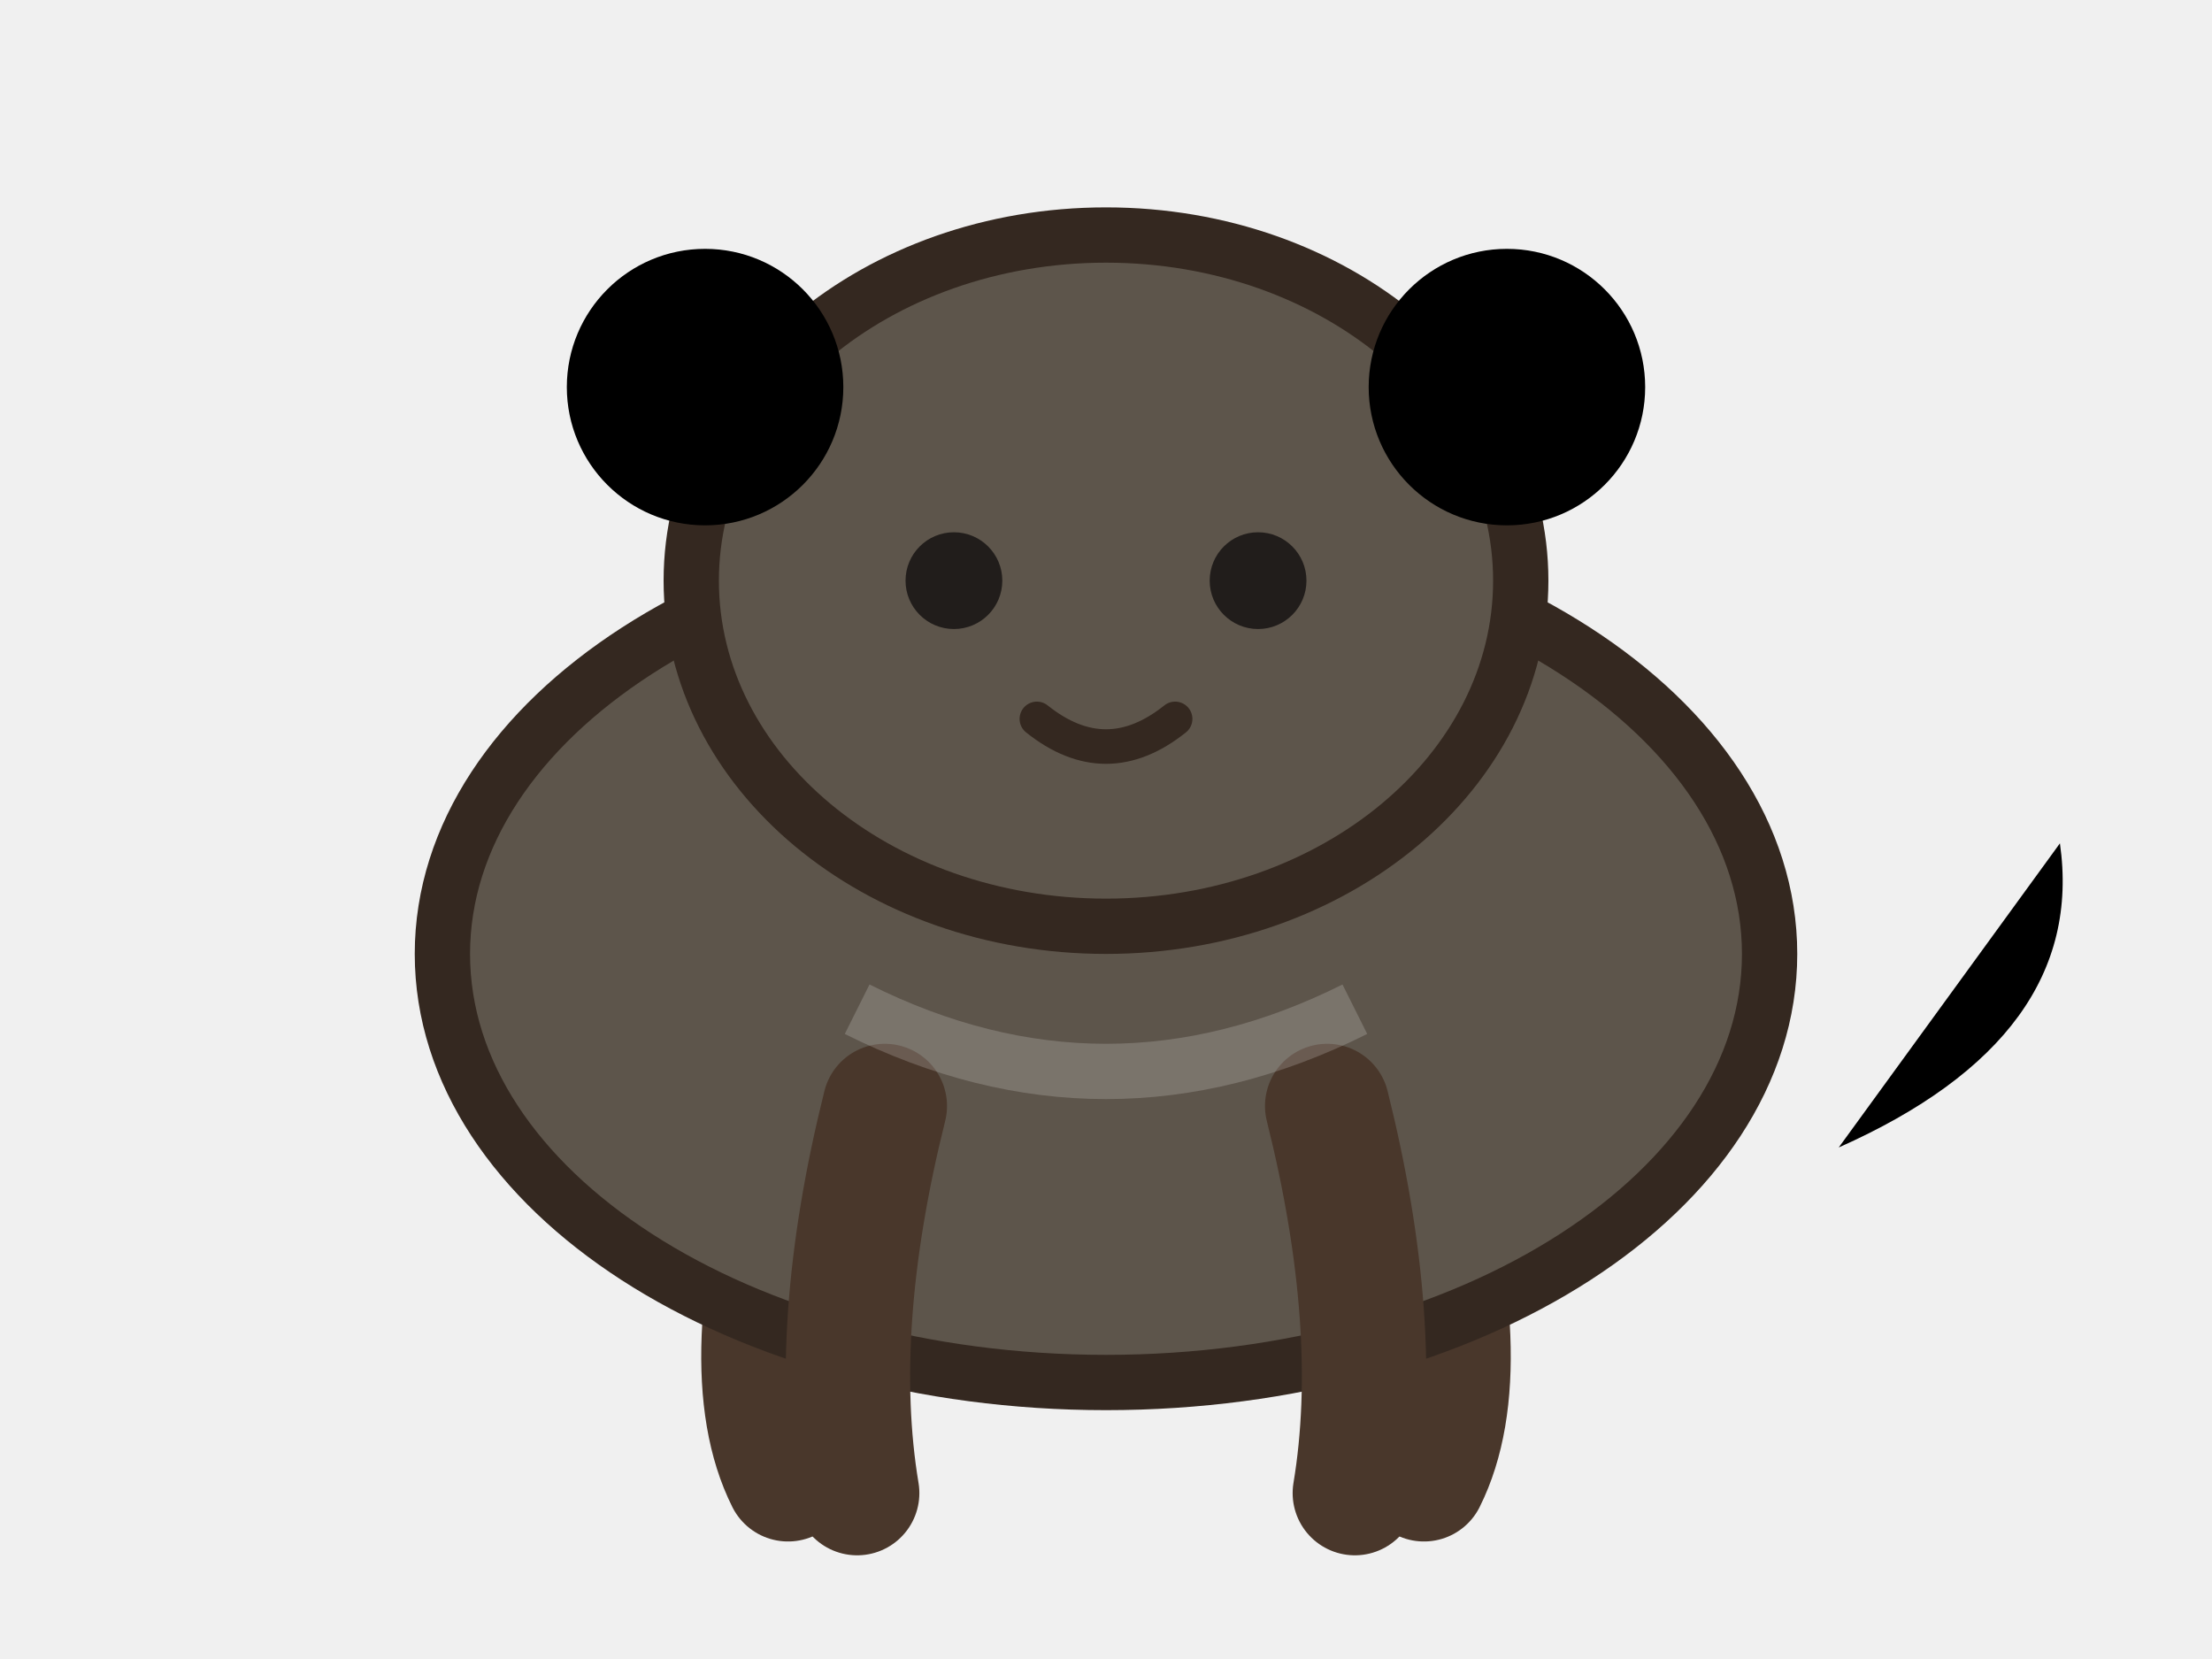
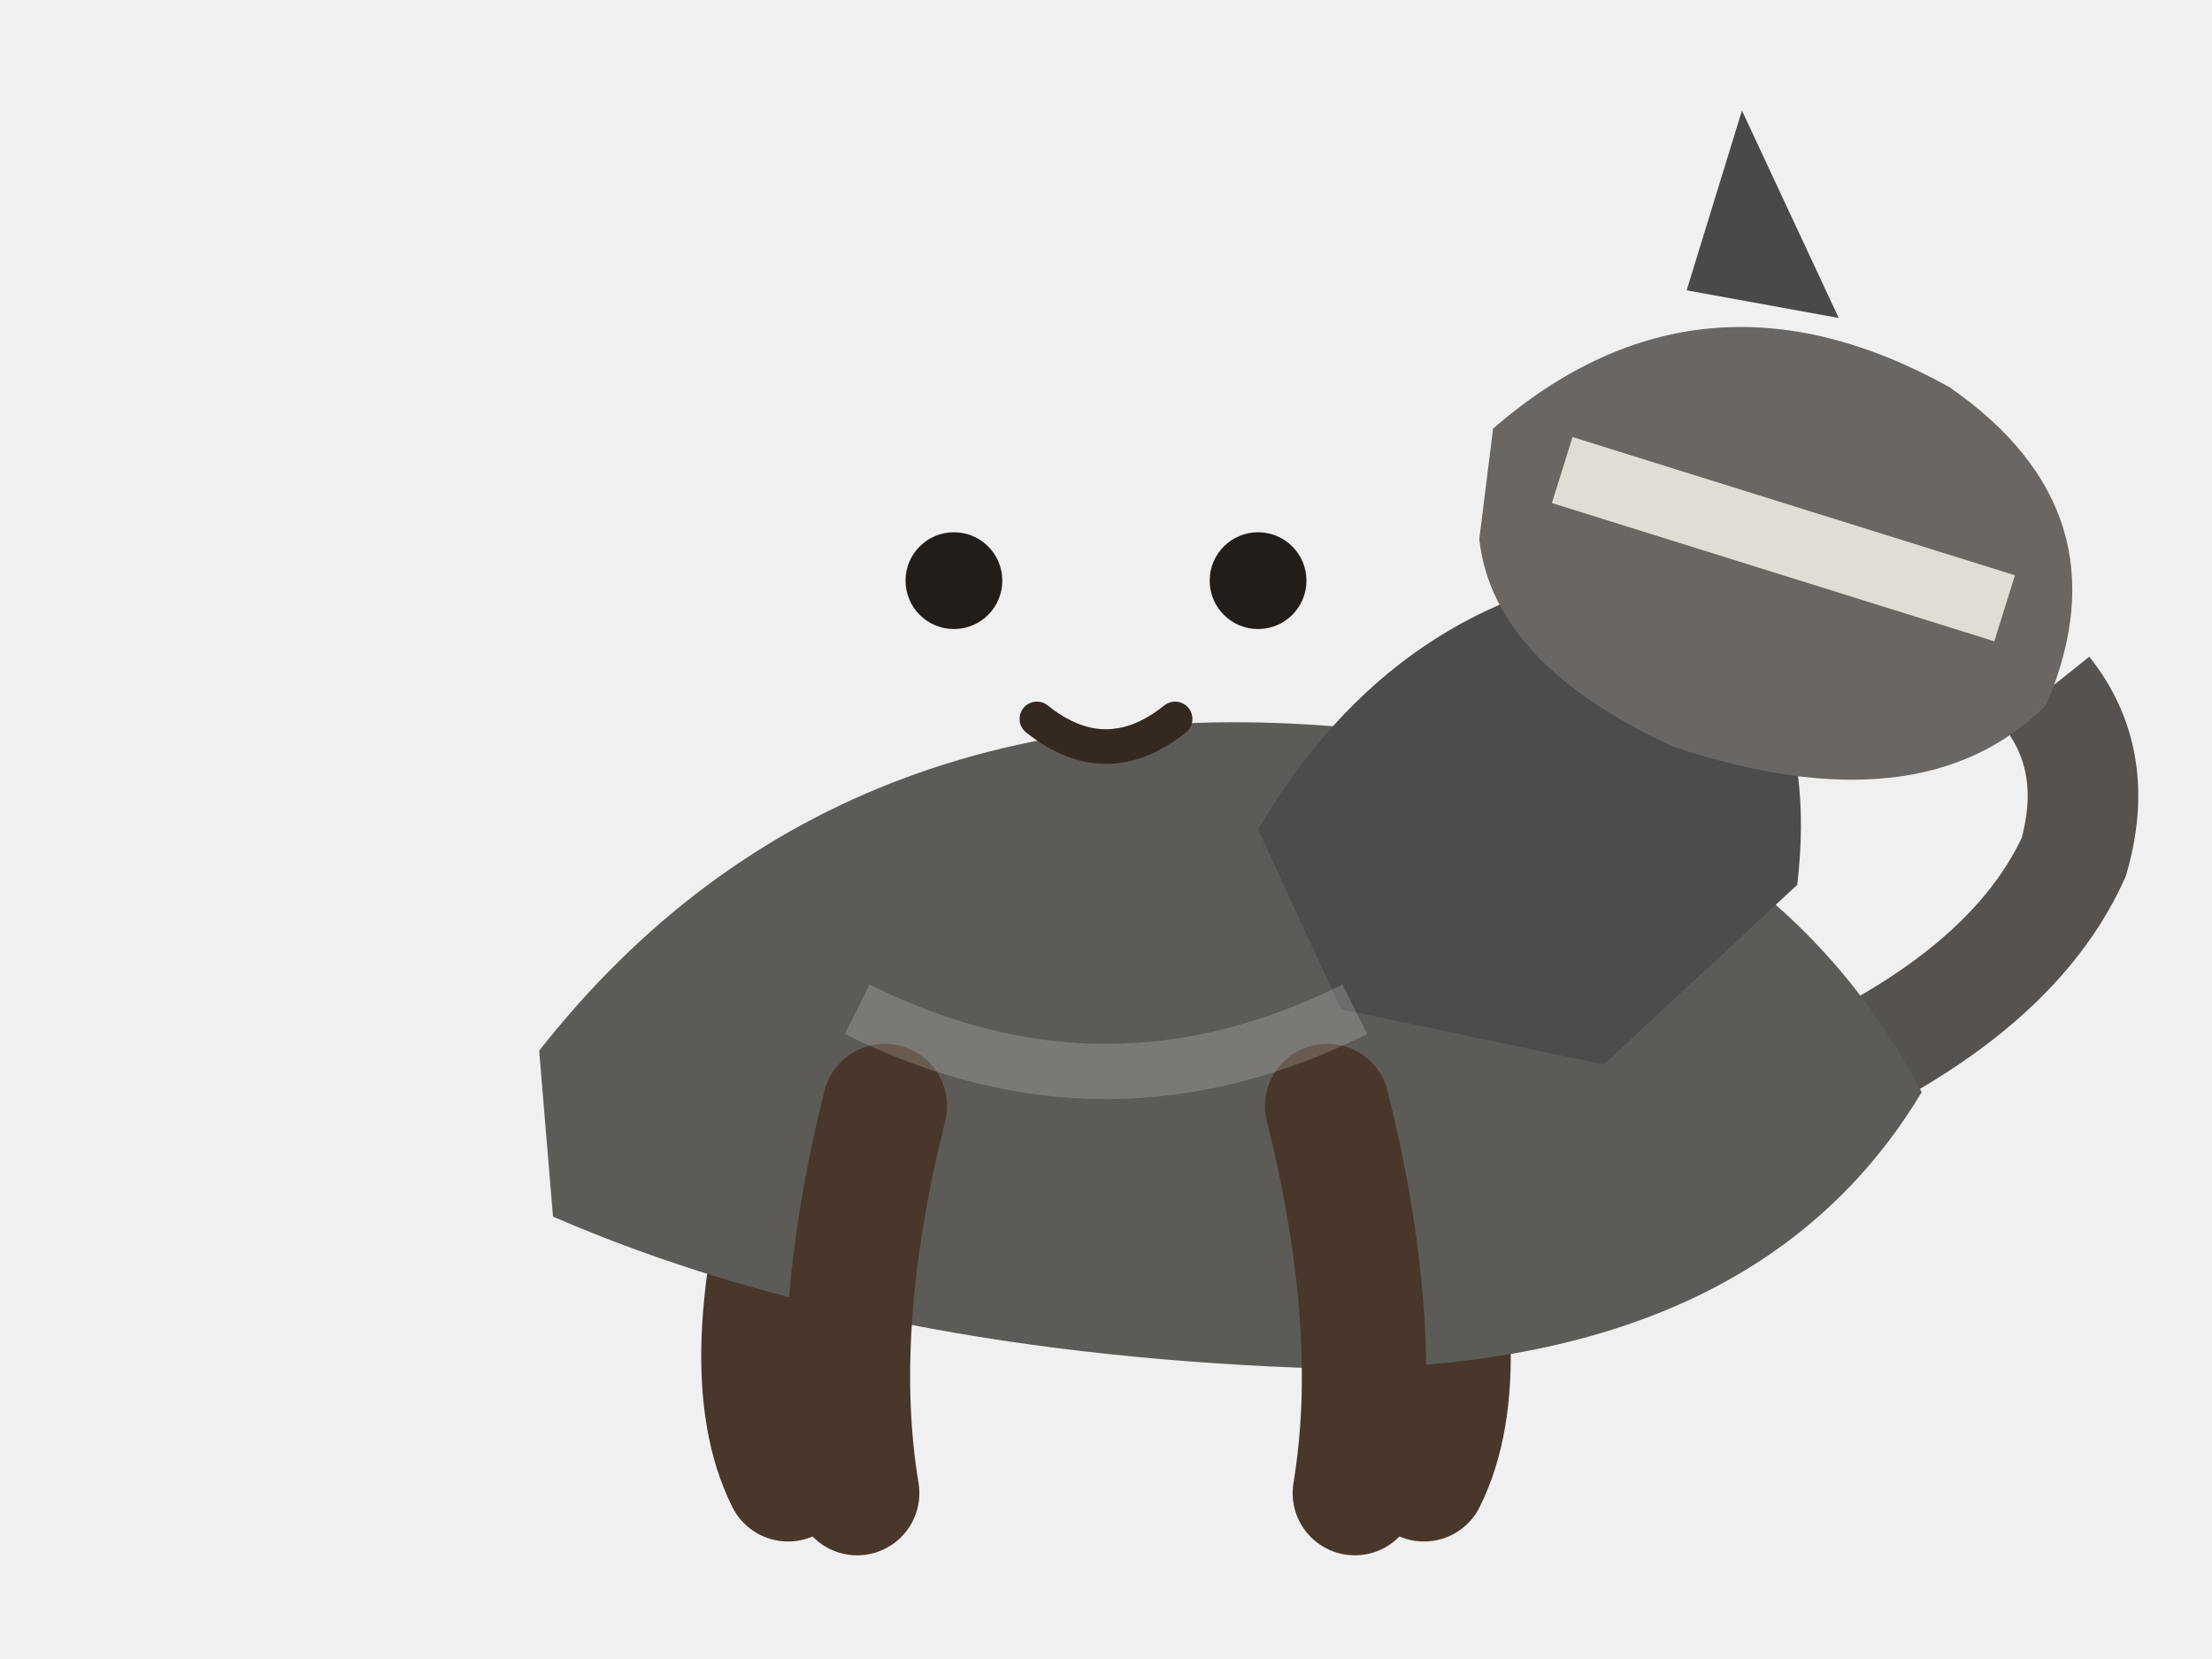
<svg xmlns="http://www.w3.org/2000/svg" viewBox="0 0 160 120" role="img" aria-label="badger pet master artwork">
  <g id="pet-root">
    <g id="tail">
-       <path d="M133 83 Q151 75 149 61" />
+       <path d="M127 80 Q145 73 150 62 Q152 55 148 50" fill="none" stroke="#555250" stroke-width="8" />
    </g>
    <g id="hind-legs">
      <path d="M58 82 Q53 99 57 107" fill="none" stroke="#49372b" stroke-width="9" stroke-linecap="round" />
      <path d="M102 82 Q107 99 103 107" fill="none" stroke="#49372b" stroke-width="9" stroke-linecap="round" />
    </g>
    <g id="body">
-       <ellipse cx="80" cy="69" rx="48" ry="31" fill="#5d554b" stroke="#342820" stroke-width="4" />
+       <path d="M39 76 Q61 48 101 53 Q128 58 139 79 Q127 99 96 99 Q63 98 40 88 Z" fill="#5d5b58" />
    </g>
    <g id="front-legs">
      <path d="M64 80 Q60 96 62 108" fill="none" stroke="#49372b" stroke-width="9" stroke-linecap="round" />
      <path d="M96 80 Q100 96 98 108" fill="none" stroke="#49372b" stroke-width="9" stroke-linecap="round" />
    </g>
    <g id="neck">
-       <path d="M60 54 Q62 33 80 29 Q98 33 100 54" fill="#5d554b" stroke="#342820" stroke-width="4" />
+       <path d="M91 60 Q101 43 119 41 Q132 47 130 64 L116 77 L97 73 Z" fill="#4e4c4a" />
    </g>
    <g id="head">
-       <ellipse cx="80" cy="42" rx="30" ry="25" fill="#5d554b" stroke="#342820" stroke-width="4" />
-       <circle cx="51" cy="28" r="10" />
-       <circle cx="109" cy="28" r="10" />
+       <path d="M108 31 Q123 18 141 28 Q154 37 148 51 Q139 60 121 54 Q108 48 107 39 Z" fill="#696663" />
+       <path d="M122 21 L126 8 L133 23" fill="#4b4947" />
+       <path d="M113 34 L145 44" stroke="#e2ddd4" stroke-width="5" />
    </g>
    <g id="face">
      <circle cx="69" cy="42" r="3.5" fill="#211d1b" />
      <circle cx="91" cy="42" r="3.5" fill="#211d1b" />
      <path d="M75 52 Q80 56 85 52" fill="none" stroke="#342820" stroke-width="2.5" stroke-linecap="round" />
    </g>
    <g id="species-surface">
   
  </g>
    <g id="markings">
      <path d="M62 73 Q80 82 98 73" fill="none" stroke="#ffffff" stroke-opacity=".18" stroke-width="4" />
    </g>
  </g>
</svg>
